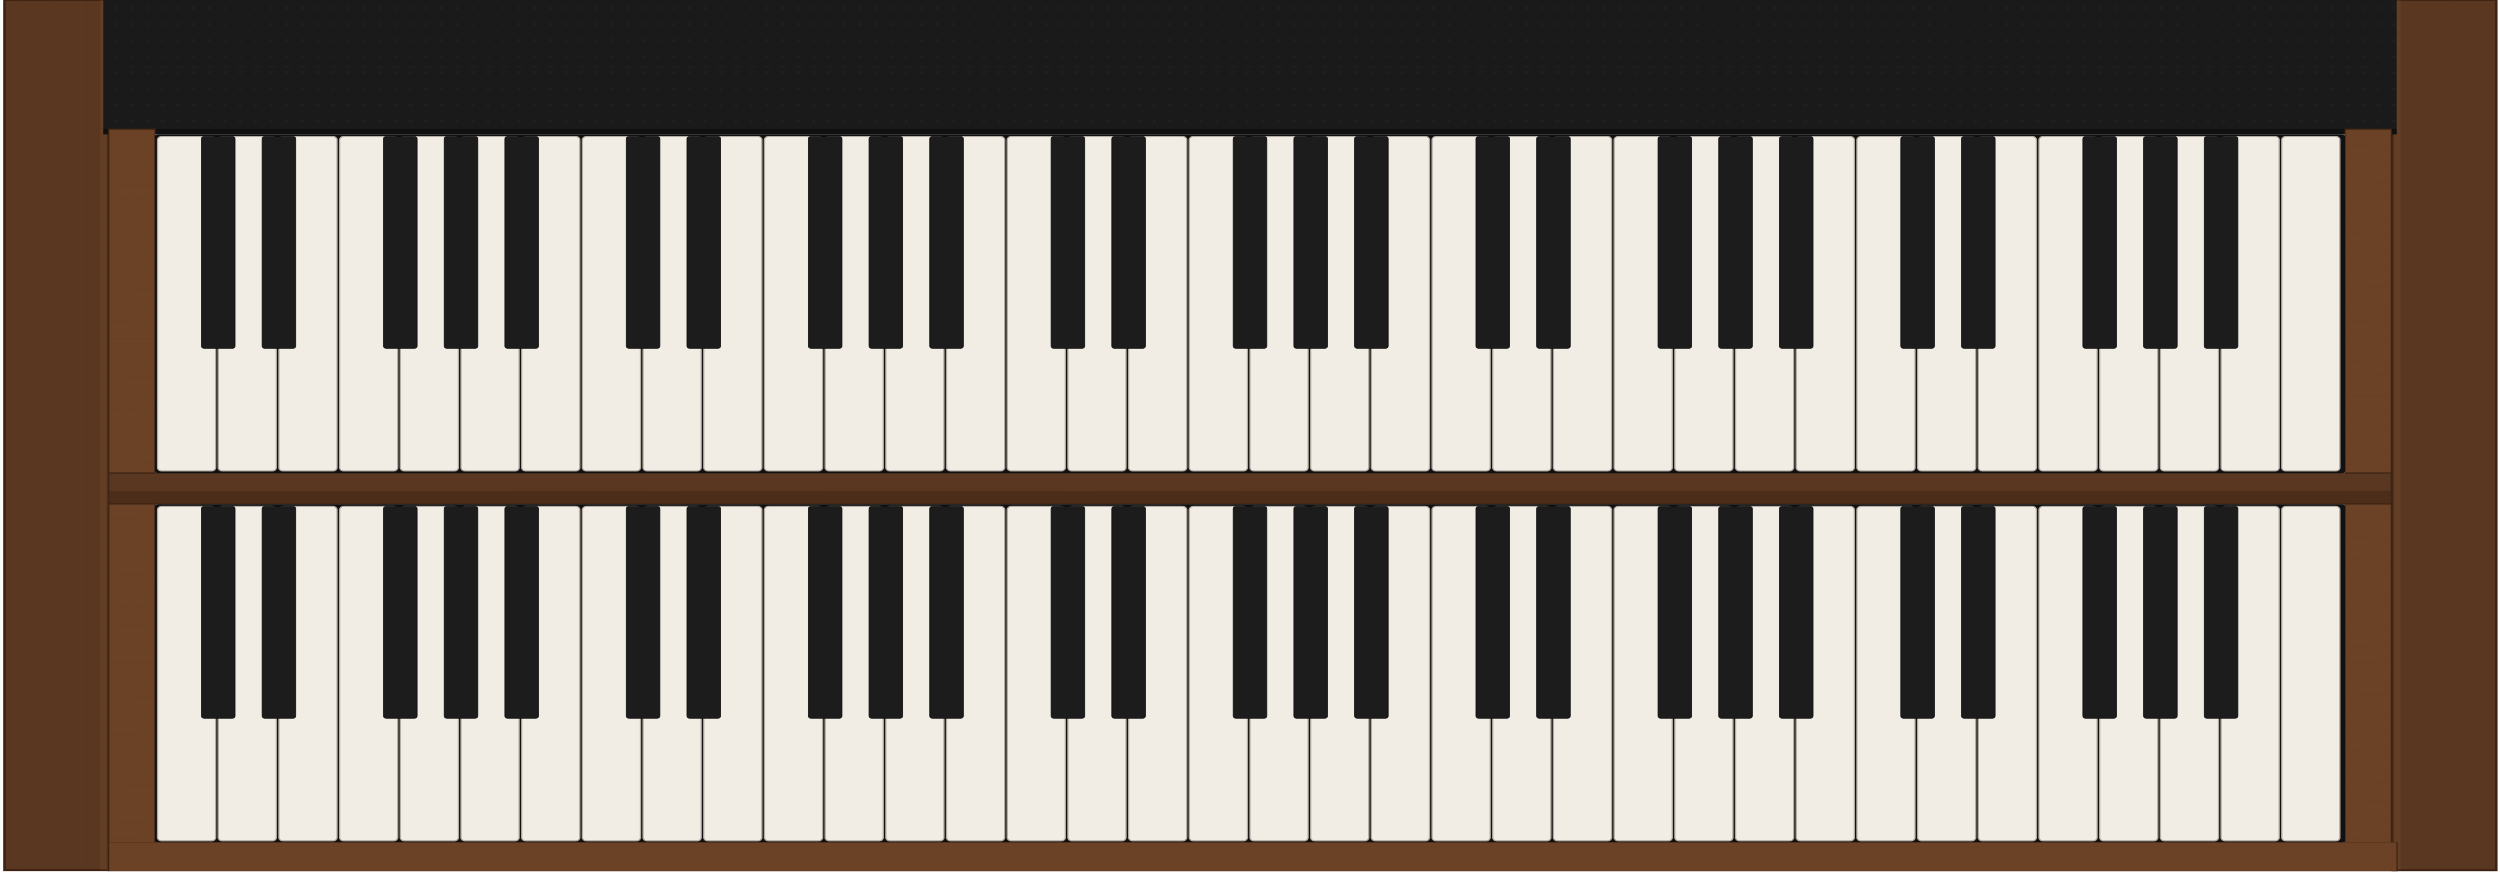
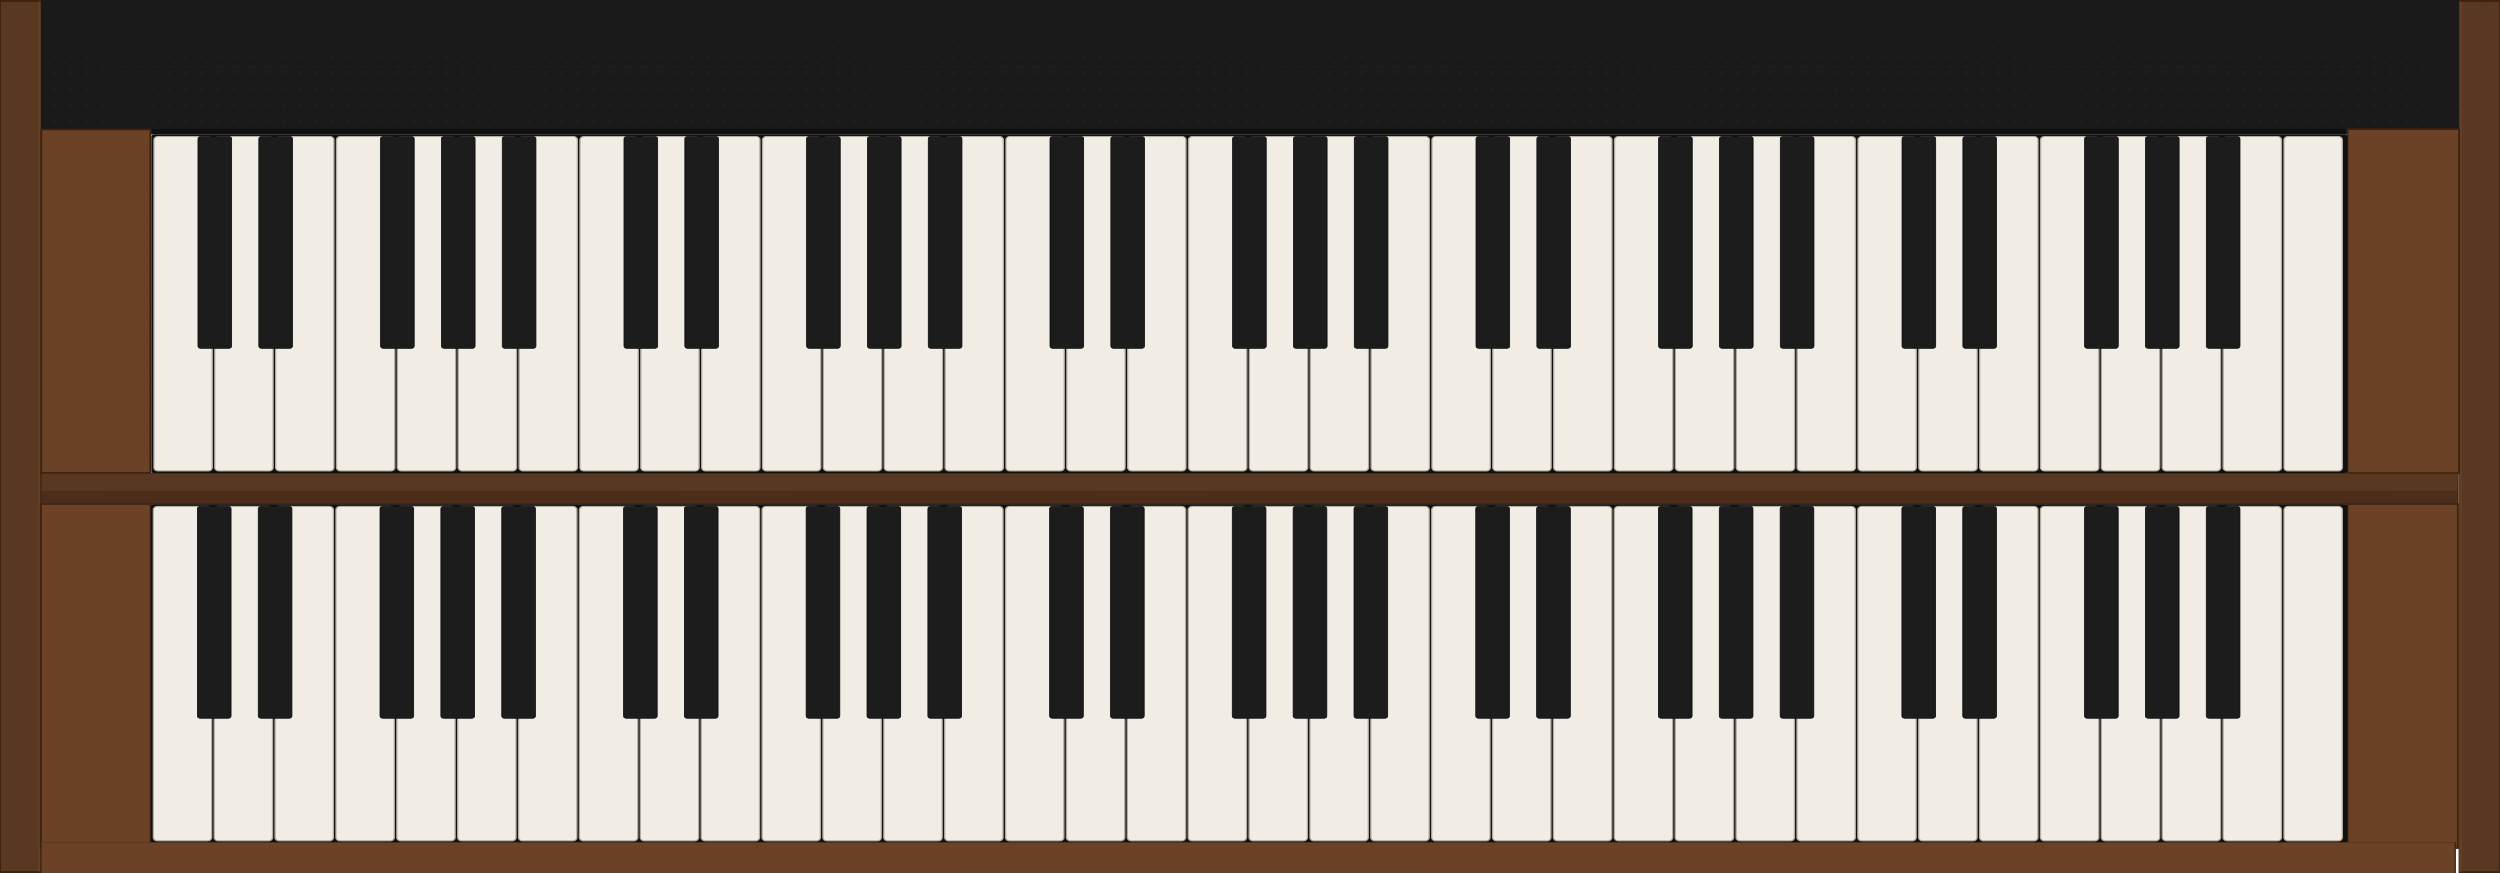
<svg xmlns="http://www.w3.org/2000/svg" viewBox="0 0 968 338" width="968mm" height="338mm" version="1.1" id="svg92">
  <defs id="defs4">
    <style id="style1">
      .white-key { cursor: pointer; }
      .white-key:hover { fill: #E8E3DA; }
      .black-key { cursor: pointer; }
      .black-key:hover { fill: #2A2A2A; }
    </style>
    <pattern id="leather-texture" width="6" height="6" patternUnits="userSpaceOnUse">
      <rect width="6" height="6" fill="#1A1A1A" id="rect1" />
      <circle cx="3" cy="3" r="0.6" fill="#2D2D2D" opacity="0.3" id="circle1" />
    </pattern>
    <pattern id="wood-pattern" width="4" height="40" patternUnits="userSpaceOnUse" patternTransform="rotate(90)">
      <rect width="4" height="40" fill="#5A3720" id="rect2" />
      <line x1="0" y1="8" x2="4" y2="8.5" stroke="#4A2E1A" stroke-width="0.6" opacity="0.15" id="line2" />
      <line x1="0" y1="22" x2="4" y2="21.5" stroke="#4A2E1A" stroke-width="0.4" opacity="0.1" id="line3" />
      <line x1="0" y1="34" x2="4" y2="34.8" stroke="#4A2E1A" stroke-width="0.5" opacity="0.12" id="line4" />
    </pattern>
  </defs>
-   <g id="rail-left" transform="matrix(1.001574,0,0,0.8003066,1.734447,-0.02893747)">
+   <g id="rail-left" transform="matrix(0.39123,0,0,0.8011036,0.195615,0.4005518)">
    <rect x="0" y="0" width="40" height="421" fill="url(#wood-pattern)" stroke="#3e2313" stroke-width="1" id="rect4" />
    <rect x="37" y="0" width="3" height="421" fill="#7d5233" opacity="0.25" id="rect5" />
  </g>
-   <g id="rail-right" transform="matrix(1.001573,0,0,0.8003723,-2.962387,-0.02865733)">
-     <rect x="928" y="0" width="40" height="421" fill="url(#wood-pattern)" stroke="#3e2313" stroke-width="1" id="rect6" />
-     <rect x="928" y="0" width="3" height="421" fill="#7d5233" opacity="0.25" id="rect7" />
-   </g>
-   <g id="leather-strip" transform="scale(1,1.04)">
+   <g id="rail-right" transform="matrix(0.3912288,0,0,0.8011694,589.0949,0.4005847)">
+     <rect x="928" y="0" width="40" height="421" fill="url(#wood-pattern)" stroke="#3e2313" stroke-width="1" id="rect6" style="display:inline" />
+     <rect x="928" y="0" width="3" height="421" fill="#7d5233" opacity="0.25" id="rect7" style="display:inline" />
+   </g>
+   <g id="leather-strip" transform="matrix(1.054404,0,0,1.04,-26.33133,0)">
    <rect x="40" y="0" width="888" height="50" fill="url(#leather-texture)" id="rect8" />
    <rect x="40" y="48" width="888" height="2" fill="#000000" opacity="0.4" id="rect9" />
    <line x1="50" y1="25" x2="918" y2="25" stroke="#2d2d2d" stroke-width="0.4" stroke-dasharray="3, 3" opacity="0.25" id="line9" />
  </g>
-   <g id="cheeks-and-step" transform="matrix(0.9952954,0,0,0.8538914,2.304425,7.306467)">
-     <rect x="40" y="50" width="18" height="156" fill="#6b4226" stroke="#3e2313" stroke-width="0.5" id="rect10" />
+   <g id="cheeks-and-step" transform="matrix(0.9983179,0,0,0.8538914,0.4674914,7.306467)">
+     <rect x="15.545" y="50.144" width="42.307" height="155.713" fill="#6b4226" stroke="#3e2313" stroke-width="0.766" id="rect10" />
    <line x1="40" y1="57" x2="58" y2="57" stroke="#4a2e1a" stroke-width="0.4" opacity="0.12" id="line10" />
    <line x1="40" y1="65" x2="58" y2="64.5" stroke="#4a2e1a" stroke-width="0.4" opacity="0.12" id="line11" />
    <line x1="40" y1="75" x2="58" y2="75.5" stroke="#4a2e1a" stroke-width="0.4" opacity="0.12" id="line12" />
    <line x1="40" y1="82" x2="58" y2="81.5" stroke="#4a2e1a" stroke-width="0.4" opacity="0.12" id="line13" />
    <line x1="40" y1="91" x2="58" y2="91.5" stroke="#4a2e1a" stroke-width="0.4" opacity="0.12" id="line14" />
    <line x1="40" y1="97" x2="58" y2="97" stroke="#4a2e1a" stroke-width="0.4" opacity="0.12" id="line15" />
    <line x1="40" y1="105" x2="58" y2="105" stroke="#4a2e1a" stroke-width="0.4" opacity="0.12" id="line16" />
    <line x1="40" y1="115" x2="58" y2="114.5" stroke="#4a2e1a" stroke-width="0.4" opacity="0.12" id="line17" />
    <line x1="40" y1="122" x2="58" y2="122.5" stroke="#4a2e1a" stroke-width="0.4" opacity="0.12" id="line18" />
    <line x1="40" y1="131" x2="58" y2="131.5" stroke="#4a2e1a" stroke-width="0.4" opacity="0.12" id="line19" />
    <line x1="40" y1="137" x2="58" y2="136.5" stroke="#4a2e1a" stroke-width="0.4" opacity="0.12" id="line20" />
    <line x1="40" y1="145" x2="58" y2="145" stroke="#4a2e1a" stroke-width="0.4" opacity="0.12" id="line21" />
    <line x1="40" y1="155" x2="58" y2="155" stroke="#4a2e1a" stroke-width="0.4" opacity="0.12" id="line22" />
    <line x1="40" y1="162" x2="58" y2="162.5" stroke="#4a2e1a" stroke-width="0.4" opacity="0.12" id="line23" />
    <line x1="40" y1="171" x2="58" y2="170.5" stroke="#4a2e1a" stroke-width="0.4" opacity="0.12" id="line24" />
    <line x1="40" y1="177" x2="58" y2="176.5" stroke="#4a2e1a" stroke-width="0.4" opacity="0.12" id="line25" />
    <line x1="40" y1="185" x2="58" y2="184.5" stroke="#4a2e1a" stroke-width="0.4" opacity="0.12" id="line26" />
    <line x1="40" y1="195" x2="58" y2="195" stroke="#4a2e1a" stroke-width="0.4" opacity="0.12" id="line27" />
    <line x1="40" y1="202" x2="58" y2="201.5" stroke="#4a2e1a" stroke-width="0.4" opacity="0.12" id="line28" />
-     <rect x="910" y="50" width="18" height="156" fill="#6b4226" stroke="#3e2313" stroke-width="0.5" id="rect28" />
+     <rect x="910" y="50" width="43.291" height="156" fill="#6b4226" stroke="#3e2313" stroke-width="0.775" id="rect28" />
    <line x1="910" y1="57" x2="928" y2="57.5" stroke="#4a2e1a" stroke-width="0.4" opacity="0.12" id="line29" />
    <line x1="910" y1="65" x2="928" y2="65" stroke="#4a2e1a" stroke-width="0.4" opacity="0.12" id="line30" />
    <line x1="910" y1="75" x2="928" y2="74.5" stroke="#4a2e1a" stroke-width="0.4" opacity="0.12" id="line31" />
    <line x1="910" y1="82" x2="928" y2="82" stroke="#4a2e1a" stroke-width="0.4" opacity="0.12" id="line32" />
    <line x1="910" y1="91" x2="928" y2="91.5" stroke="#4a2e1a" stroke-width="0.4" opacity="0.12" id="line33" />
    <line x1="910" y1="97" x2="928" y2="97.5" stroke="#4a2e1a" stroke-width="0.4" opacity="0.12" id="line34" />
    <line x1="910" y1="105" x2="928" y2="105.5" stroke="#4a2e1a" stroke-width="0.4" opacity="0.12" id="line35" />
    <line x1="910" y1="115" x2="928" y2="114.5" stroke="#4a2e1a" stroke-width="0.4" opacity="0.12" id="line36" />
    <line x1="910" y1="122" x2="928" y2="121.5" stroke="#4a2e1a" stroke-width="0.4" opacity="0.12" id="line37" />
    <line x1="910" y1="131" x2="928" y2="130.5" stroke="#4a2e1a" stroke-width="0.4" opacity="0.12" id="line38" />
    <line x1="910" y1="137" x2="928" y2="136.5" stroke="#4a2e1a" stroke-width="0.4" opacity="0.12" id="line39" />
    <line x1="910" y1="145" x2="928" y2="145.5" stroke="#4a2e1a" stroke-width="0.4" opacity="0.12" id="line40" />
    <line x1="910" y1="155" x2="928" y2="155.5" stroke="#4a2e1a" stroke-width="0.4" opacity="0.12" id="line41" />
    <line x1="910" y1="162" x2="928" y2="161.5" stroke="#4a2e1a" stroke-width="0.4" opacity="0.12" id="line42" />
    <line x1="910" y1="171" x2="928" y2="171" stroke="#4a2e1a" stroke-width="0.4" opacity="0.12" id="line43" />
    <line x1="910" y1="177" x2="928" y2="177" stroke="#4a2e1a" stroke-width="0.4" opacity="0.12" id="line44" />
    <line x1="910" y1="185" x2="928" y2="185" stroke="#4a2e1a" stroke-width="0.4" opacity="0.12" id="line45" />
    <line x1="910" y1="195" x2="928" y2="195.5" stroke="#4a2e1a" stroke-width="0.4" opacity="0.12" id="line46" />
    <line x1="910" y1="202" x2="928" y2="202" stroke="#4a2e1a" stroke-width="0.4" opacity="0.12" id="line47" />
-     <rect id="step-top" x="40" y="206" width="888" height="14" fill="#5a3720" stroke="#3e2313" stroke-width="0.5" />
-     <rect id="step-shadow" x="40" y="214" width="888" height="6" fill="#3e2313" opacity="0.5" />
+     <rect id="step-top" x="15.403" y="206.007" width="937.435" height="13.985" fill="#5a3720" stroke="#3e2313" stroke-width="0.513" />
+     <rect id="step-shadow" x="15.403" y="214" width="937.435" height="6" fill="#3e2313" opacity="0.5" style="stroke-width:1.027" />
    <line x1="40" y1="213" x2="928" y2="213.5" stroke="#4a2e1a" stroke-width="0.4" opacity="0.12" id="line48" />
-     <rect x="40" y="220" width="18" height="156" fill="#6b4226" stroke="#3e2313" stroke-width="0.5" id="rect48" />
+     <rect x="15.403" y="220" width="42.597" height="156" fill="#6b4226" stroke="#3e2313" stroke-width="0.769" id="rect48" />
    <line x1="40" y1="227" x2="58" y2="226.5" stroke="#4a2e1a" stroke-width="0.4" opacity="0.12" id="line49" />
    <line x1="40" y1="235" x2="58" y2="235.5" stroke="#4a2e1a" stroke-width="0.4" opacity="0.12" id="line50" />
    <line x1="40" y1="245" x2="58" y2="245" stroke="#4a2e1a" stroke-width="0.4" opacity="0.12" id="line51" />
    <line x1="40" y1="252" x2="58" y2="252.5" stroke="#4a2e1a" stroke-width="0.4" opacity="0.12" id="line52" />
    <line x1="40" y1="261" x2="58" y2="261" stroke="#4a2e1a" stroke-width="0.4" opacity="0.12" id="line53" />
    <line x1="40" y1="267" x2="58" y2="266.5" stroke="#4a2e1a" stroke-width="0.4" opacity="0.12" id="line54" />
    <line x1="40" y1="275" x2="58" y2="274.5" stroke="#4a2e1a" stroke-width="0.4" opacity="0.12" id="line55" />
    <line x1="40" y1="285" x2="58" y2="285.5" stroke="#4a2e1a" stroke-width="0.4" opacity="0.12" id="line56" />
    <line x1="40" y1="292" x2="58" y2="292" stroke="#4a2e1a" stroke-width="0.4" opacity="0.12" id="line57" />
    <line x1="40" y1="301" x2="58" y2="301" stroke="#4a2e1a" stroke-width="0.4" opacity="0.12" id="line58" />
    <line x1="40" y1="307" x2="58" y2="307.5" stroke="#4a2e1a" stroke-width="0.4" opacity="0.12" id="line59" />
    <line x1="40" y1="315" x2="58" y2="315" stroke="#4a2e1a" stroke-width="0.4" opacity="0.12" id="line60" />
    <line x1="40" y1="325" x2="58" y2="324.5" stroke="#4a2e1a" stroke-width="0.4" opacity="0.12" id="line61" />
    <line x1="40" y1="332" x2="58" y2="332" stroke="#4a2e1a" stroke-width="0.4" opacity="0.12" id="line62" />
    <line x1="40" y1="341" x2="58" y2="341.5" stroke="#4a2e1a" stroke-width="0.4" opacity="0.12" id="line63" />
    <line x1="40" y1="347" x2="58" y2="347.5" stroke="#4a2e1a" stroke-width="0.4" opacity="0.12" id="line64" />
    <line x1="40" y1="355" x2="58" y2="355.5" stroke="#4a2e1a" stroke-width="0.4" opacity="0.12" id="line65" />
    <line x1="40" y1="365" x2="58" y2="364.5" stroke="#4a2e1a" stroke-width="0.4" opacity="0.12" id="line66" />
    <line x1="40" y1="372" x2="58" y2="371.5" stroke="#4a2e1a" stroke-width="0.4" opacity="0.12" id="line67" />
-     <rect x="910" y="220" width="18" height="156" fill="#6b4226" stroke="#3e2313" stroke-width="0.5" id="rect67" />
+     <rect x="910" y="220" width="42.838" height="156" fill="#6b4226" stroke="#3e2313" stroke-width="0.771" id="rect67" />
    <line x1="910" y1="227" x2="928" y2="227" stroke="#4a2e1a" stroke-width="0.4" opacity="0.12" id="line68" />
    <line x1="910" y1="235" x2="928" y2="234.5" stroke="#4a2e1a" stroke-width="0.4" opacity="0.12" id="line69" />
    <line x1="910" y1="245" x2="928" y2="245.5" stroke="#4a2e1a" stroke-width="0.4" opacity="0.12" id="line70" />
    <line x1="910" y1="252" x2="928" y2="251.5" stroke="#4a2e1a" stroke-width="0.4" opacity="0.12" id="line71" />
    <line x1="910" y1="261" x2="928" y2="261.5" stroke="#4a2e1a" stroke-width="0.4" opacity="0.12" id="line72" />
    <line x1="910" y1="267" x2="928" y2="267" stroke="#4a2e1a" stroke-width="0.4" opacity="0.12" id="line73" />
    <line x1="910" y1="275" x2="928" y2="275" stroke="#4a2e1a" stroke-width="0.4" opacity="0.12" id="line74" />
    <line x1="910" y1="285" x2="928" y2="284.5" stroke="#4a2e1a" stroke-width="0.4" opacity="0.12" id="line75" />
    <line x1="910" y1="292" x2="928" y2="292.5" stroke="#4a2e1a" stroke-width="0.4" opacity="0.12" id="line76" />
    <line x1="910" y1="301" x2="928" y2="301.5" stroke="#4a2e1a" stroke-width="0.4" opacity="0.12" id="line77" />
    <line x1="910" y1="307" x2="928" y2="306.5" stroke="#4a2e1a" stroke-width="0.4" opacity="0.12" id="line78" />
    <line x1="910" y1="315" x2="928" y2="315" stroke="#4a2e1a" stroke-width="0.4" opacity="0.12" id="line79" />
    <line x1="910" y1="325" x2="928" y2="325" stroke="#4a2e1a" stroke-width="0.4" opacity="0.12" id="line80" />
    <line x1="910" y1="332" x2="928" y2="332.5" stroke="#4a2e1a" stroke-width="0.4" opacity="0.12" id="line81" />
    <line x1="910" y1="341" x2="928" y2="340.5" stroke="#4a2e1a" stroke-width="0.4" opacity="0.12" id="line82" />
    <line x1="910" y1="347" x2="928" y2="346.5" stroke="#4a2e1a" stroke-width="0.4" opacity="0.12" id="line83" />
    <line x1="910" y1="355" x2="928" y2="354.5" stroke="#4a2e1a" stroke-width="0.4" opacity="0.12" id="line84" />
    <line x1="910" y1="365" x2="928" y2="365" stroke="#4a2e1a" stroke-width="0.4" opacity="0.12" id="line85" />
    <line x1="910" y1="372" x2="928" y2="371.5" stroke="#4a2e1a" stroke-width="0.4" opacity="0.12" id="line86" />
  </g>
-   <g id="keyboard-upper" transform="matrix(1,0,0,0.8632109,0,7.113035)">
+   <g id="keyboard-upper" transform="matrix(1.00275,0,0,0.8632109,-1.560587,7.113035)">
    <rect x="60" y="52" width="848" height="152" fill="#111111" rx="1" id="rect86" />
    <rect id="upper-C2" class="white-key" x="61" y="53" width="22.5" height="150" rx="1.5" fill="#f2ede4" stroke="#b5ada3" stroke-width="0.5" />
    <rect id="upper-D2" class="white-key" x="84.5" y="53" width="22.5" height="150" rx="1.5" fill="#f2ede4" stroke="#b5ada3" stroke-width="0.5" />
    <rect id="upper-E2" class="white-key" x="108" y="53" width="22.5" height="150" rx="1.5" fill="#f2ede4" stroke="#b5ada3" stroke-width="0.5" />
    <rect id="upper-F2" class="white-key" x="131.5" y="53" width="22.5" height="150" rx="1.5" fill="#f2ede4" stroke="#b5ada3" stroke-width="0.5" />
    <rect id="upper-G2" class="white-key" x="155" y="53" width="22.5" height="150" rx="1.5" fill="#f2ede4" stroke="#b5ada3" stroke-width="0.5" />
    <rect id="upper-A2" class="white-key" x="178.5" y="53" width="22.5" height="150" rx="1.5" fill="#f2ede4" stroke="#b5ada3" stroke-width="0.5" />
    <rect id="upper-B2" class="white-key" x="202" y="53" width="22.5" height="150" rx="1.5" fill="#f2ede4" stroke="#b5ada3" stroke-width="0.5" />
    <rect id="upper-C3" class="white-key" x="225.5" y="53" width="22.5" height="150" rx="1.5" fill="#f2ede4" stroke="#b5ada3" stroke-width="0.5" />
    <rect id="upper-D3" class="white-key" x="249" y="53" width="22.5" height="150" rx="1.5" fill="#f2ede4" stroke="#b5ada3" stroke-width="0.5" />
    <rect id="upper-E3" class="white-key" x="272.5" y="53" width="22.5" height="150" rx="1.5" fill="#f2ede4" stroke="#b5ada3" stroke-width="0.5" />
    <rect id="upper-F3" class="white-key" x="296" y="53" width="22.5" height="150" rx="1.5" fill="#f2ede4" stroke="#b5ada3" stroke-width="0.5" />
    <rect id="upper-G3" class="white-key" x="319.5" y="53" width="22.5" height="150" rx="1.5" fill="#f2ede4" stroke="#b5ada3" stroke-width="0.5" />
    <rect id="upper-A3" class="white-key" x="343" y="53" width="22.5" height="150" rx="1.5" fill="#f2ede4" stroke="#b5ada3" stroke-width="0.5" />
    <rect id="upper-B3" class="white-key" x="366.5" y="53" width="22.5" height="150" rx="1.5" fill="#f2ede4" stroke="#b5ada3" stroke-width="0.5" />
    <rect id="upper-C4" class="white-key" x="390" y="53" width="22.5" height="150" rx="1.5" fill="#f2ede4" stroke="#b5ada3" stroke-width="0.5" />
    <rect id="upper-D4" class="white-key" x="413.5" y="53" width="22.5" height="150" rx="1.5" fill="#f2ede4" stroke="#b5ada3" stroke-width="0.5" />
    <rect id="upper-E4" class="white-key" x="437" y="53" width="22.5" height="150" rx="1.5" fill="#f2ede4" stroke="#b5ada3" stroke-width="0.5" />
    <rect id="upper-F4" class="white-key" x="460.5" y="53" width="22.5" height="150" rx="1.5" fill="#f2ede4" stroke="#b5ada3" stroke-width="0.5" />
    <rect id="upper-G4" class="white-key" x="484" y="53" width="22.5" height="150" rx="1.5" fill="#f2ede4" stroke="#b5ada3" stroke-width="0.5" />
    <rect id="upper-A4" class="white-key" x="507.5" y="53" width="22.5" height="150" rx="1.5" fill="#f2ede4" stroke="#b5ada3" stroke-width="0.5" />
    <rect id="upper-B4" class="white-key" x="531" y="53" width="22.5" height="150" rx="1.5" fill="#f2ede4" stroke="#b5ada3" stroke-width="0.5" />
    <rect id="upper-C5" class="white-key" x="554.5" y="53" width="22.5" height="150" rx="1.5" fill="#f2ede4" stroke="#b5ada3" stroke-width="0.5" />
    <rect id="upper-D5" class="white-key" x="578" y="53" width="22.5" height="150" rx="1.5" fill="#f2ede4" stroke="#b5ada3" stroke-width="0.5" />
    <rect id="upper-E5" class="white-key" x="601.5" y="53" width="22.5" height="150" rx="1.5" fill="#f2ede4" stroke="#b5ada3" stroke-width="0.5" />
    <rect id="upper-F5" class="white-key" x="625" y="53" width="22.5" height="150" rx="1.5" fill="#f2ede4" stroke="#b5ada3" stroke-width="0.5" />
    <rect id="upper-G5" class="white-key" x="648.5" y="53" width="22.5" height="150" rx="1.5" fill="#f2ede4" stroke="#b5ada3" stroke-width="0.5" />
    <rect id="upper-A5" class="white-key" x="672" y="53" width="22.5" height="150" rx="1.5" fill="#f2ede4" stroke="#b5ada3" stroke-width="0.5" />
    <rect id="upper-B5" class="white-key" x="695.5" y="53" width="22.5" height="150" rx="1.5" fill="#f2ede4" stroke="#b5ada3" stroke-width="0.5" />
    <rect id="upper-C6" class="white-key" x="719" y="53" width="22.5" height="150" rx="1.5" fill="#f2ede4" stroke="#b5ada3" stroke-width="0.5" />
    <rect id="upper-D6" class="white-key" x="742.5" y="53" width="22.5" height="150" rx="1.5" fill="#f2ede4" stroke="#b5ada3" stroke-width="0.5" />
    <rect id="upper-E6" class="white-key" x="766" y="53" width="22.5" height="150" rx="1.5" fill="#f2ede4" stroke="#b5ada3" stroke-width="0.5" />
    <rect id="upper-F6" class="white-key" x="789.5" y="53" width="22.5" height="150" rx="1.5" fill="#f2ede4" stroke="#b5ada3" stroke-width="0.5" />
    <rect id="upper-G6" class="white-key" x="813" y="53" width="22.5" height="150" rx="1.5" fill="#f2ede4" stroke="#b5ada3" stroke-width="0.5" />
    <rect id="upper-A6" class="white-key" x="836.5" y="53" width="22.5" height="150" rx="1.5" fill="#f2ede4" stroke="#b5ada3" stroke-width="0.5" />
    <rect id="upper-B6" class="white-key" x="860" y="53" width="22.5" height="150" rx="1.5" fill="#f2ede4" stroke="#b5ada3" stroke-width="0.5" />
    <rect id="upper-C7" class="white-key" x="883.5" y="53" width="22.5" height="150" rx="1.5" fill="#f2ede4" stroke="#b5ada3" stroke-width="0.5" />
    <rect id="upper-Cs2" class="black-key" x="78" y="53" width="13" height="95" rx="1" fill="#1c1c1c" stroke="#0a0a0a" stroke-width="0.3" />
    <rect id="upper-Ds2" class="black-key" x="101.5" y="53" width="13" height="95" rx="1" fill="#1c1c1c" stroke="#0a0a0a" stroke-width="0.3" />
    <rect id="upper-Fs2" class="black-key" x="148.5" y="53" width="13" height="95" rx="1" fill="#1c1c1c" stroke="#0a0a0a" stroke-width="0.3" />
    <rect id="upper-Gs2" class="black-key" x="172" y="53" width="13" height="95" rx="1" fill="#1c1c1c" stroke="#0a0a0a" stroke-width="0.3" />
    <rect id="upper-As2" class="black-key" x="195.5" y="53" width="13" height="95" rx="1" fill="#1c1c1c" stroke="#0a0a0a" stroke-width="0.3" />
    <rect id="upper-Cs3" class="black-key" x="242.5" y="53" width="13" height="95" rx="1" fill="#1c1c1c" stroke="#0a0a0a" stroke-width="0.3" />
    <rect id="upper-Ds3" class="black-key" x="266" y="53" width="13" height="95" rx="1" fill="#1c1c1c" stroke="#0a0a0a" stroke-width="0.3" />
    <rect id="upper-Fs3" class="black-key" x="313" y="53" width="13" height="95" rx="1" fill="#1c1c1c" stroke="#0a0a0a" stroke-width="0.3" />
    <rect id="upper-Gs3" class="black-key" x="336.5" y="53" width="13" height="95" rx="1" fill="#1c1c1c" stroke="#0a0a0a" stroke-width="0.3" />
    <rect id="upper-As3" class="black-key" x="360" y="53" width="13" height="95" rx="1" fill="#1c1c1c" stroke="#0a0a0a" stroke-width="0.3" />
    <rect id="upper-Cs4" class="black-key" x="407" y="53" width="13" height="95" rx="1" fill="#1c1c1c" stroke="#0a0a0a" stroke-width="0.3" />
    <rect id="upper-Ds4" class="black-key" x="430.5" y="53" width="13" height="95" rx="1" fill="#1c1c1c" stroke="#0a0a0a" stroke-width="0.3" />
    <rect id="upper-Fs4" class="black-key" x="477.5" y="53" width="13" height="95" rx="1" fill="#1c1c1c" stroke="#0a0a0a" stroke-width="0.3" />
    <rect id="upper-Gs4" class="black-key" x="501" y="53" width="13" height="95" rx="1" fill="#1c1c1c" stroke="#0a0a0a" stroke-width="0.3" />
    <rect id="upper-As4" class="black-key" x="524.5" y="53" width="13" height="95" rx="1" fill="#1c1c1c" stroke="#0a0a0a" stroke-width="0.3" />
    <rect id="upper-Cs5" class="black-key" x="571.5" y="53" width="13" height="95" rx="1" fill="#1c1c1c" stroke="#0a0a0a" stroke-width="0.3" />
    <rect id="upper-Ds5" class="black-key" x="595" y="53" width="13" height="95" rx="1" fill="#1c1c1c" stroke="#0a0a0a" stroke-width="0.3" />
    <rect id="upper-Fs5" class="black-key" x="642" y="53" width="13" height="95" rx="1" fill="#1c1c1c" stroke="#0a0a0a" stroke-width="0.3" />
    <rect id="upper-Gs5" class="black-key" x="665.5" y="53" width="13" height="95" rx="1" fill="#1c1c1c" stroke="#0a0a0a" stroke-width="0.3" />
    <rect id="upper-As5" class="black-key" x="689" y="53" width="13" height="95" rx="1" fill="#1c1c1c" stroke="#0a0a0a" stroke-width="0.3" />
    <rect id="upper-Cs6" class="black-key" x="736" y="53" width="13" height="95" rx="1" fill="#1c1c1c" stroke="#0a0a0a" stroke-width="0.3" />
    <rect id="upper-Ds6" class="black-key" x="759.5" y="53" width="13" height="95" rx="1" fill="#1c1c1c" stroke="#0a0a0a" stroke-width="0.3" />
    <rect id="upper-Fs6" class="black-key" x="806.5" y="53" width="13" height="95" rx="1" fill="#1c1c1c" stroke="#0a0a0a" stroke-width="0.3" />
    <rect id="upper-Gs6" class="black-key" x="830" y="53" width="13" height="95" rx="1" fill="#1c1c1c" stroke="#0a0a0a" stroke-width="0.3" />
    <rect id="upper-As6" class="black-key" x="853.5" y="53" width="13" height="95" rx="1" fill="#1c1c1c" stroke="#0a0a0a" stroke-width="0.3" />
  </g>
-   <g id="keyboard-lower" transform="matrix(1,0,0,0.8632109,0,3.601506)">
+   <g id="keyboard-lower" transform="matrix(1.003027,0,0,0.8632109,-1.811685,3.601506)">
    <rect x="60" y="222" width="848" height="152" fill="#111111" rx="1" id="rect87" />
    <rect id="lower-C2" class="white-key" x="61" y="223" width="22.5" height="150" rx="1.5" fill="#f2ede4" stroke="#b5ada3" stroke-width="0.5" />
    <rect id="lower-D2" class="white-key" x="84.5" y="223" width="22.5" height="150" rx="1.5" fill="#f2ede4" stroke="#b5ada3" stroke-width="0.5" />
    <rect id="lower-E2" class="white-key" x="108" y="223" width="22.5" height="150" rx="1.5" fill="#f2ede4" stroke="#b5ada3" stroke-width="0.5" />
    <rect id="lower-F2" class="white-key" x="131.5" y="223" width="22.5" height="150" rx="1.5" fill="#f2ede4" stroke="#b5ada3" stroke-width="0.5" />
    <rect id="lower-G2" class="white-key" x="155" y="223" width="22.5" height="150" rx="1.5" fill="#f2ede4" stroke="#b5ada3" stroke-width="0.5" />
    <rect id="lower-A2" class="white-key" x="178.5" y="223" width="22.5" height="150" rx="1.5" fill="#f2ede4" stroke="#b5ada3" stroke-width="0.5" />
    <rect id="lower-B2" class="white-key" x="202" y="223" width="22.5" height="150" rx="1.5" fill="#f2ede4" stroke="#b5ada3" stroke-width="0.5" />
    <rect id="lower-C3" class="white-key" x="225.5" y="223" width="22.5" height="150" rx="1.5" fill="#f2ede4" stroke="#b5ada3" stroke-width="0.5" />
    <rect id="lower-D3" class="white-key" x="249" y="223" width="22.5" height="150" rx="1.5" fill="#f2ede4" stroke="#b5ada3" stroke-width="0.5" />
    <rect id="lower-E3" class="white-key" x="272.5" y="223" width="22.5" height="150" rx="1.5" fill="#f2ede4" stroke="#b5ada3" stroke-width="0.5" />
    <rect id="lower-F3" class="white-key" x="296" y="223" width="22.5" height="150" rx="1.5" fill="#f2ede4" stroke="#b5ada3" stroke-width="0.5" />
    <rect id="lower-G3" class="white-key" x="319.5" y="223" width="22.5" height="150" rx="1.5" fill="#f2ede4" stroke="#b5ada3" stroke-width="0.5" />
    <rect id="lower-A3" class="white-key" x="343" y="223" width="22.5" height="150" rx="1.5" fill="#f2ede4" stroke="#b5ada3" stroke-width="0.5" />
    <rect id="lower-B3" class="white-key" x="366.5" y="223" width="22.5" height="150" rx="1.5" fill="#f2ede4" stroke="#b5ada3" stroke-width="0.5" />
    <rect id="lower-C4" class="white-key" x="390" y="223" width="22.5" height="150" rx="1.5" fill="#f2ede4" stroke="#b5ada3" stroke-width="0.5" />
    <rect id="lower-D4" class="white-key" x="413.5" y="223" width="22.5" height="150" rx="1.5" fill="#f2ede4" stroke="#b5ada3" stroke-width="0.5" />
    <rect id="lower-E4" class="white-key" x="437" y="223" width="22.5" height="150" rx="1.5" fill="#f2ede4" stroke="#b5ada3" stroke-width="0.5" />
    <rect id="lower-F4" class="white-key" x="460.5" y="223" width="22.5" height="150" rx="1.5" fill="#f2ede4" stroke="#b5ada3" stroke-width="0.5" />
    <rect id="lower-G4" class="white-key" x="484" y="223" width="22.5" height="150" rx="1.5" fill="#f2ede4" stroke="#b5ada3" stroke-width="0.5" />
    <rect id="lower-A4" class="white-key" x="507.5" y="223" width="22.5" height="150" rx="1.5" fill="#f2ede4" stroke="#b5ada3" stroke-width="0.5" />
    <rect id="lower-B4" class="white-key" x="531" y="223" width="22.5" height="150" rx="1.5" fill="#f2ede4" stroke="#b5ada3" stroke-width="0.5" />
    <rect id="lower-C5" class="white-key" x="554.5" y="223" width="22.5" height="150" rx="1.5" fill="#f2ede4" stroke="#b5ada3" stroke-width="0.5" />
    <rect id="lower-D5" class="white-key" x="578" y="223" width="22.5" height="150" rx="1.5" fill="#f2ede4" stroke="#b5ada3" stroke-width="0.5" />
    <rect id="lower-E5" class="white-key" x="601.5" y="223" width="22.5" height="150" rx="1.5" fill="#f2ede4" stroke="#b5ada3" stroke-width="0.5" />
    <rect id="lower-F5" class="white-key" x="625" y="223" width="22.5" height="150" rx="1.5" fill="#f2ede4" stroke="#b5ada3" stroke-width="0.5" />
    <rect id="lower-G5" class="white-key" x="648.5" y="223" width="22.5" height="150" rx="1.5" fill="#f2ede4" stroke="#b5ada3" stroke-width="0.5" />
    <rect id="lower-A5" class="white-key" x="672" y="223" width="22.5" height="150" rx="1.5" fill="#f2ede4" stroke="#b5ada3" stroke-width="0.5" />
    <rect id="lower-B5" class="white-key" x="695.5" y="223" width="22.5" height="150" rx="1.5" fill="#f2ede4" stroke="#b5ada3" stroke-width="0.5" />
    <rect id="lower-C6" class="white-key" x="719" y="223" width="22.5" height="150" rx="1.5" fill="#f2ede4" stroke="#b5ada3" stroke-width="0.5" />
    <rect id="lower-D6" class="white-key" x="742.5" y="223" width="22.5" height="150" rx="1.5" fill="#f2ede4" stroke="#b5ada3" stroke-width="0.5" />
    <rect id="lower-E6" class="white-key" x="766" y="223" width="22.5" height="150" rx="1.5" fill="#f2ede4" stroke="#b5ada3" stroke-width="0.5" />
    <rect id="lower-F6" class="white-key" x="789.5" y="223" width="22.5" height="150" rx="1.5" fill="#f2ede4" stroke="#b5ada3" stroke-width="0.5" />
    <rect id="lower-G6" class="white-key" x="813" y="223" width="22.5" height="150" rx="1.5" fill="#f2ede4" stroke="#b5ada3" stroke-width="0.5" />
    <rect id="lower-A6" class="white-key" x="836.5" y="223" width="22.5" height="150" rx="1.5" fill="#f2ede4" stroke="#b5ada3" stroke-width="0.5" />
    <rect id="lower-B6" class="white-key" x="860" y="223" width="22.5" height="150" rx="1.5" fill="#f2ede4" stroke="#b5ada3" stroke-width="0.5" />
    <rect id="lower-C7" class="white-key" x="883.5" y="223" width="22.5" height="150" rx="1.5" fill="#f2ede4" stroke="#b5ada3" stroke-width="0.5" />
    <rect id="lower-Cs2" class="black-key" x="78" y="223" width="13" height="95" rx="1" fill="#1c1c1c" stroke="#0a0a0a" stroke-width="0.3" />
    <rect id="lower-Ds2" class="black-key" x="101.5" y="223" width="13" height="95" rx="1" fill="#1c1c1c" stroke="#0a0a0a" stroke-width="0.3" />
    <rect id="lower-Fs2" class="black-key" x="148.5" y="223" width="13" height="95" rx="1" fill="#1c1c1c" stroke="#0a0a0a" stroke-width="0.3" />
    <rect id="lower-Gs2" class="black-key" x="172" y="223" width="13" height="95" rx="1" fill="#1c1c1c" stroke="#0a0a0a" stroke-width="0.3" />
    <rect id="lower-As2" class="black-key" x="195.5" y="223" width="13" height="95" rx="1" fill="#1c1c1c" stroke="#0a0a0a" stroke-width="0.3" />
    <rect id="lower-Cs3" class="black-key" x="242.5" y="223" width="13" height="95" rx="1" fill="#1c1c1c" stroke="#0a0a0a" stroke-width="0.3" />
    <rect id="lower-Ds3" class="black-key" x="266" y="223" width="13" height="95" rx="1" fill="#1c1c1c" stroke="#0a0a0a" stroke-width="0.3" />
    <rect id="lower-Fs3" class="black-key" x="313" y="223" width="13" height="95" rx="1" fill="#1c1c1c" stroke="#0a0a0a" stroke-width="0.3" />
    <rect id="lower-Gs3" class="black-key" x="336.5" y="223" width="13" height="95" rx="1" fill="#1c1c1c" stroke="#0a0a0a" stroke-width="0.3" />
    <rect id="lower-As3" class="black-key" x="360" y="223" width="13" height="95" rx="1" fill="#1c1c1c" stroke="#0a0a0a" stroke-width="0.3" />
    <rect id="lower-Cs4" class="black-key" x="407" y="223" width="13" height="95" rx="1" fill="#1c1c1c" stroke="#0a0a0a" stroke-width="0.3" />
    <rect id="lower-Ds4" class="black-key" x="430.5" y="223" width="13" height="95" rx="1" fill="#1c1c1c" stroke="#0a0a0a" stroke-width="0.3" />
    <rect id="lower-Fs4" class="black-key" x="477.5" y="223" width="13" height="95" rx="1" fill="#1c1c1c" stroke="#0a0a0a" stroke-width="0.3" />
    <rect id="lower-Gs4" class="black-key" x="501" y="223" width="13" height="95" rx="1" fill="#1c1c1c" stroke="#0a0a0a" stroke-width="0.3" />
    <rect id="lower-As4" class="black-key" x="524.5" y="223" width="13" height="95" rx="1" fill="#1c1c1c" stroke="#0a0a0a" stroke-width="0.3" />
    <rect id="lower-Cs5" class="black-key" x="571.5" y="223" width="13" height="95" rx="1" fill="#1c1c1c" stroke="#0a0a0a" stroke-width="0.3" />
    <rect id="lower-Ds5" class="black-key" x="595" y="223" width="13" height="95" rx="1" fill="#1c1c1c" stroke="#0a0a0a" stroke-width="0.3" />
    <rect id="lower-Fs5" class="black-key" x="642" y="223" width="13" height="95" rx="1" fill="#1c1c1c" stroke="#0a0a0a" stroke-width="0.3" />
    <rect id="lower-Gs5" class="black-key" x="665.5" y="223" width="13" height="95" rx="1" fill="#1c1c1c" stroke="#0a0a0a" stroke-width="0.3" />
    <rect id="lower-As5" class="black-key" x="689" y="223" width="13" height="95" rx="1" fill="#1c1c1c" stroke="#0a0a0a" stroke-width="0.3" />
    <rect id="lower-Cs6" class="black-key" x="736" y="223" width="13" height="95" rx="1" fill="#1c1c1c" stroke="#0a0a0a" stroke-width="0.3" />
    <rect id="lower-Ds6" class="black-key" x="759.5" y="223" width="13" height="95" rx="1" fill="#1c1c1c" stroke="#0a0a0a" stroke-width="0.3" />
    <rect id="lower-Fs6" class="black-key" x="806.5" y="223" width="13" height="95" rx="1" fill="#1c1c1c" stroke="#0a0a0a" stroke-width="0.3" />
    <rect id="lower-Gs6" class="black-key" x="830" y="223" width="13" height="95" rx="1" fill="#1c1c1c" stroke="#0a0a0a" stroke-width="0.3" />
    <rect id="lower-As6" class="black-key" x="853.5" y="223" width="13" height="95" rx="1" fill="#1c1c1c" stroke="#0a0a0a" stroke-width="0.3" />
  </g>
-   <g id="front-panel" transform="matrix(0.9978275,0,0,0.2479666,2.141994,232.8745)">
+   <g id="front-panel" transform="matrix(1.052713,0,0,0.2641523,-26.26371,226.7919)">
    <rect x="40" y="376" width="888" height="45" fill="#6b4226" stroke="#3e2313" stroke-width="0.5" id="rect88" />
    <line x1="40" y1="383" x2="928" y2="383" stroke="#4a2e1a" stroke-width="0.4" opacity="0.12" id="line88" />
    <line x1="40" y1="393" x2="928" y2="393.5" stroke="#4a2e1a" stroke-width="0.4" opacity="0.12" id="line89" />
    <line x1="40" y1="400" x2="928" y2="400" stroke="#4a2e1a" stroke-width="0.4" opacity="0.12" id="line90" />
    <line x1="40" y1="409" x2="928" y2="409" stroke="#4a2e1a" stroke-width="0.4" opacity="0.12" id="line91" />
    <line x1="40" y1="415" x2="928" y2="415.5" stroke="#4a2e1a" stroke-width="0.4" opacity="0.12" id="line92" />
  </g>
</svg>
